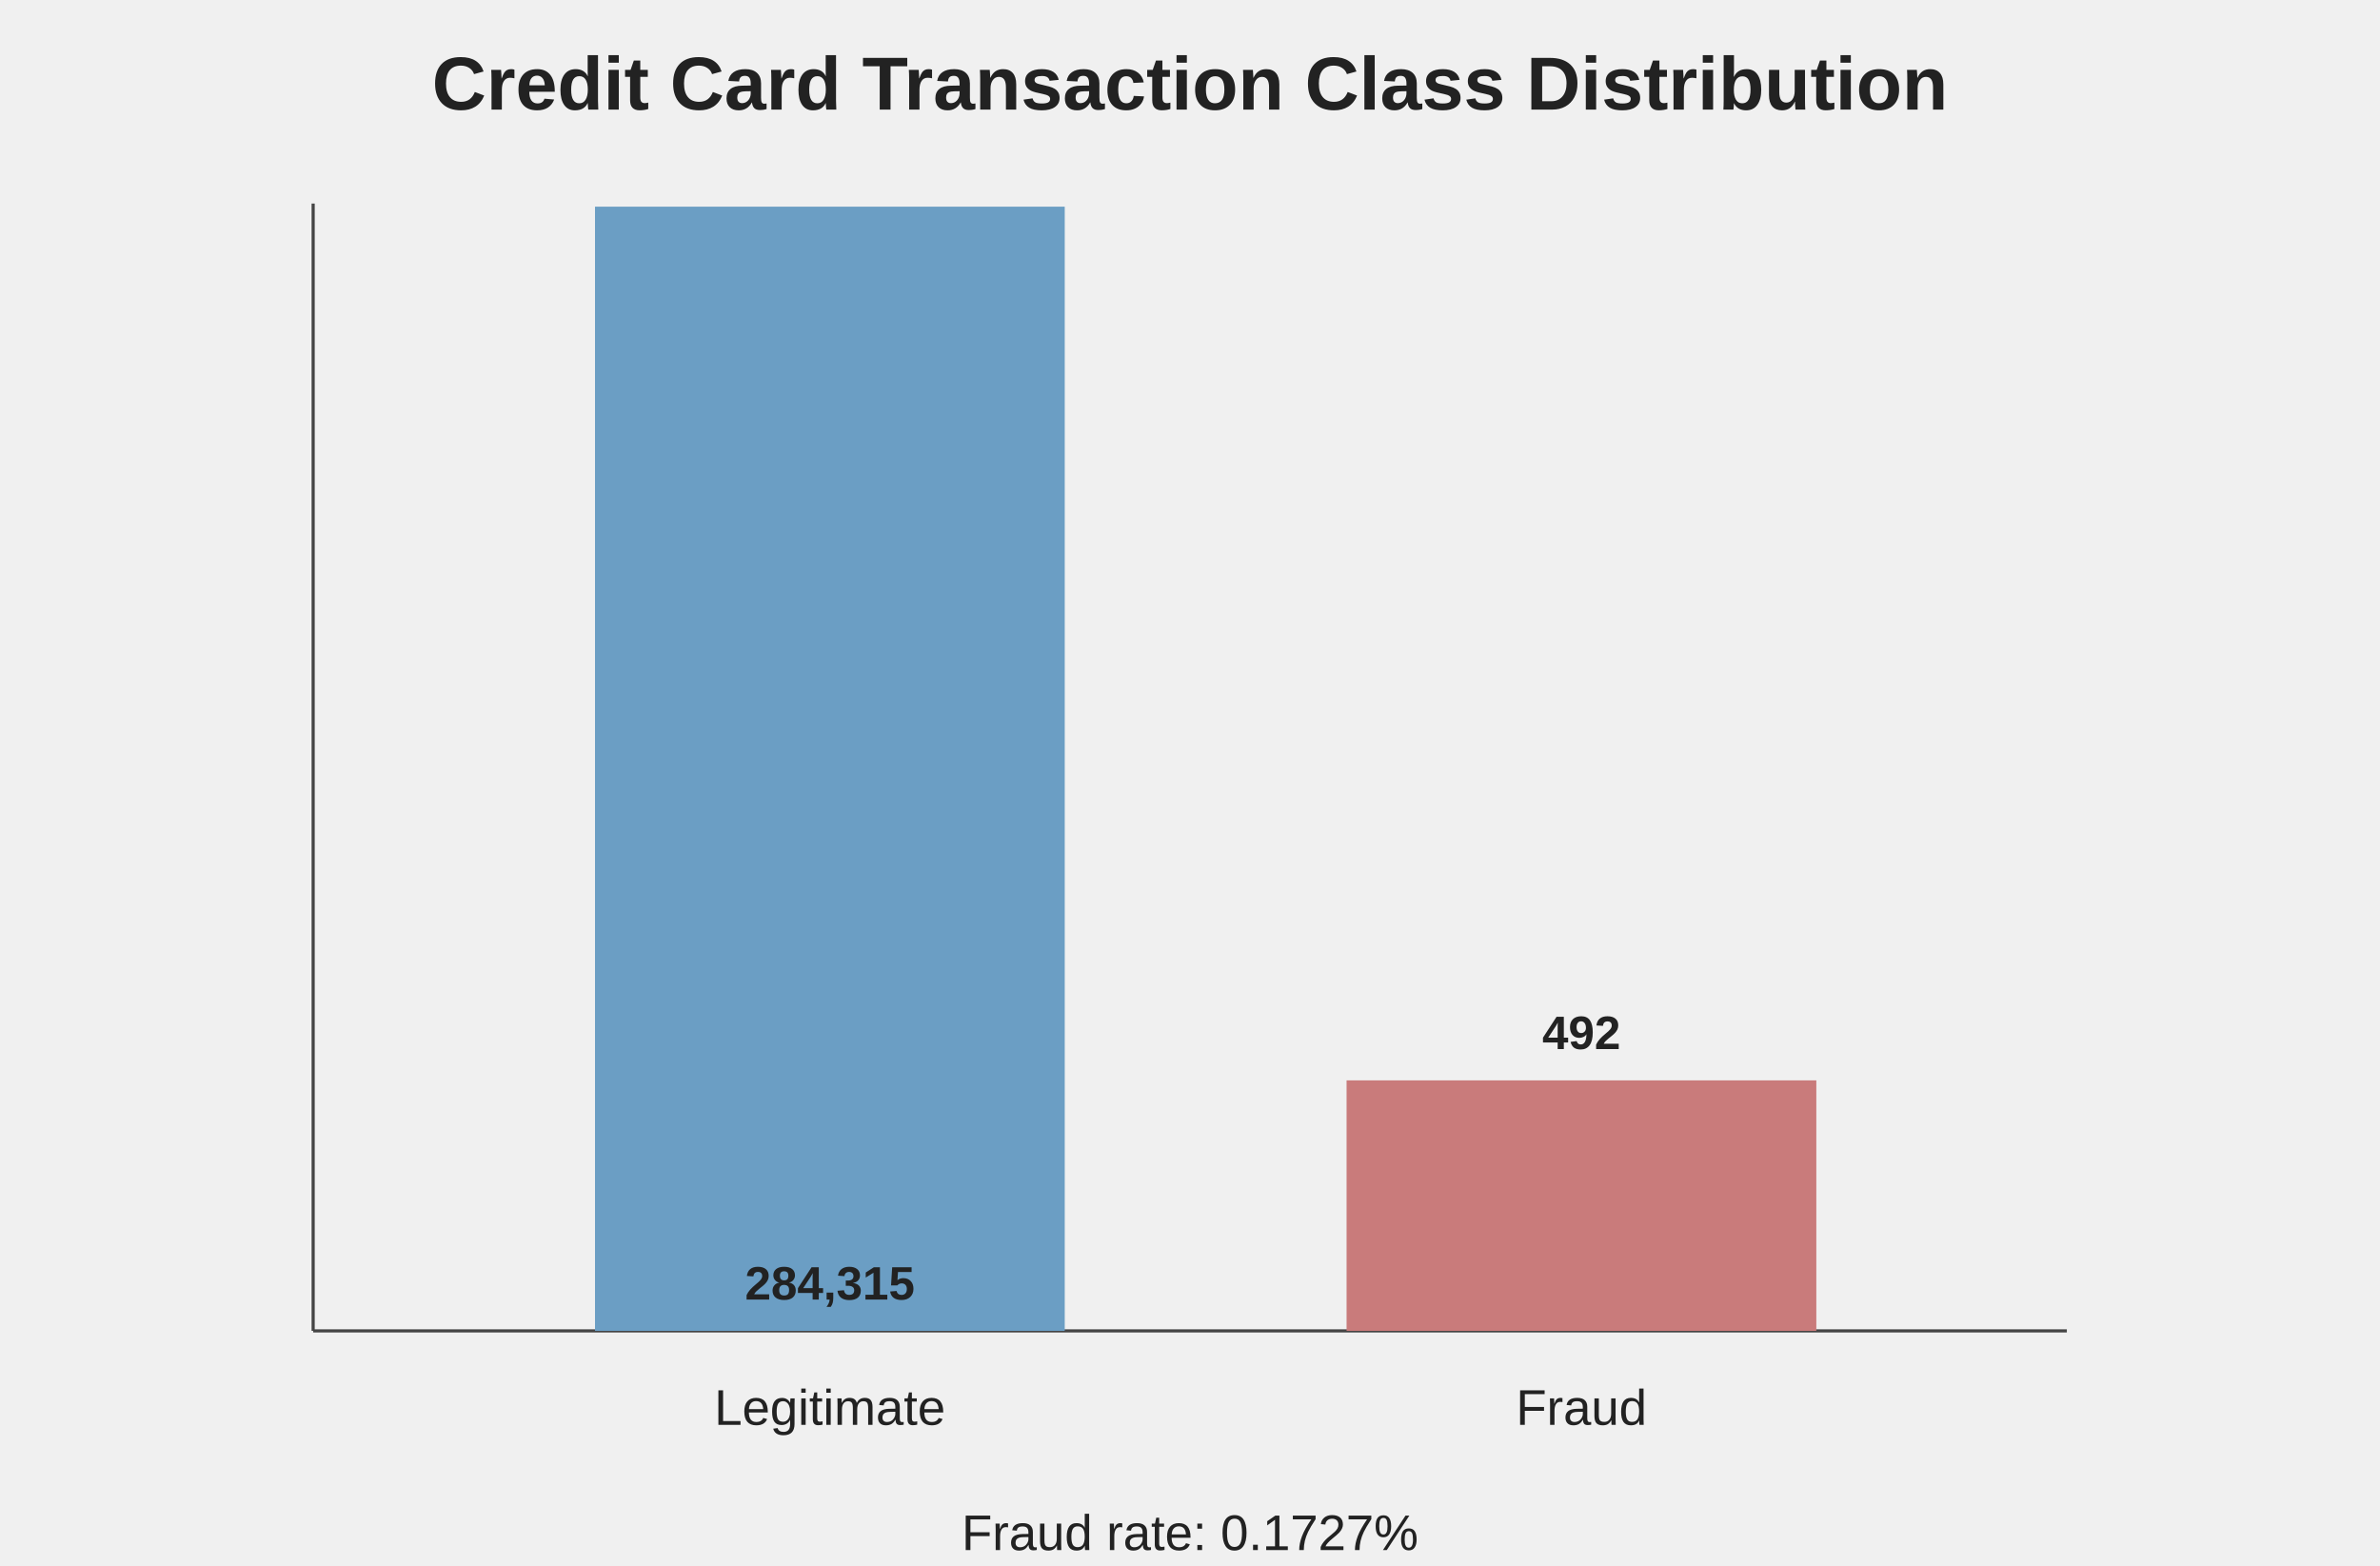
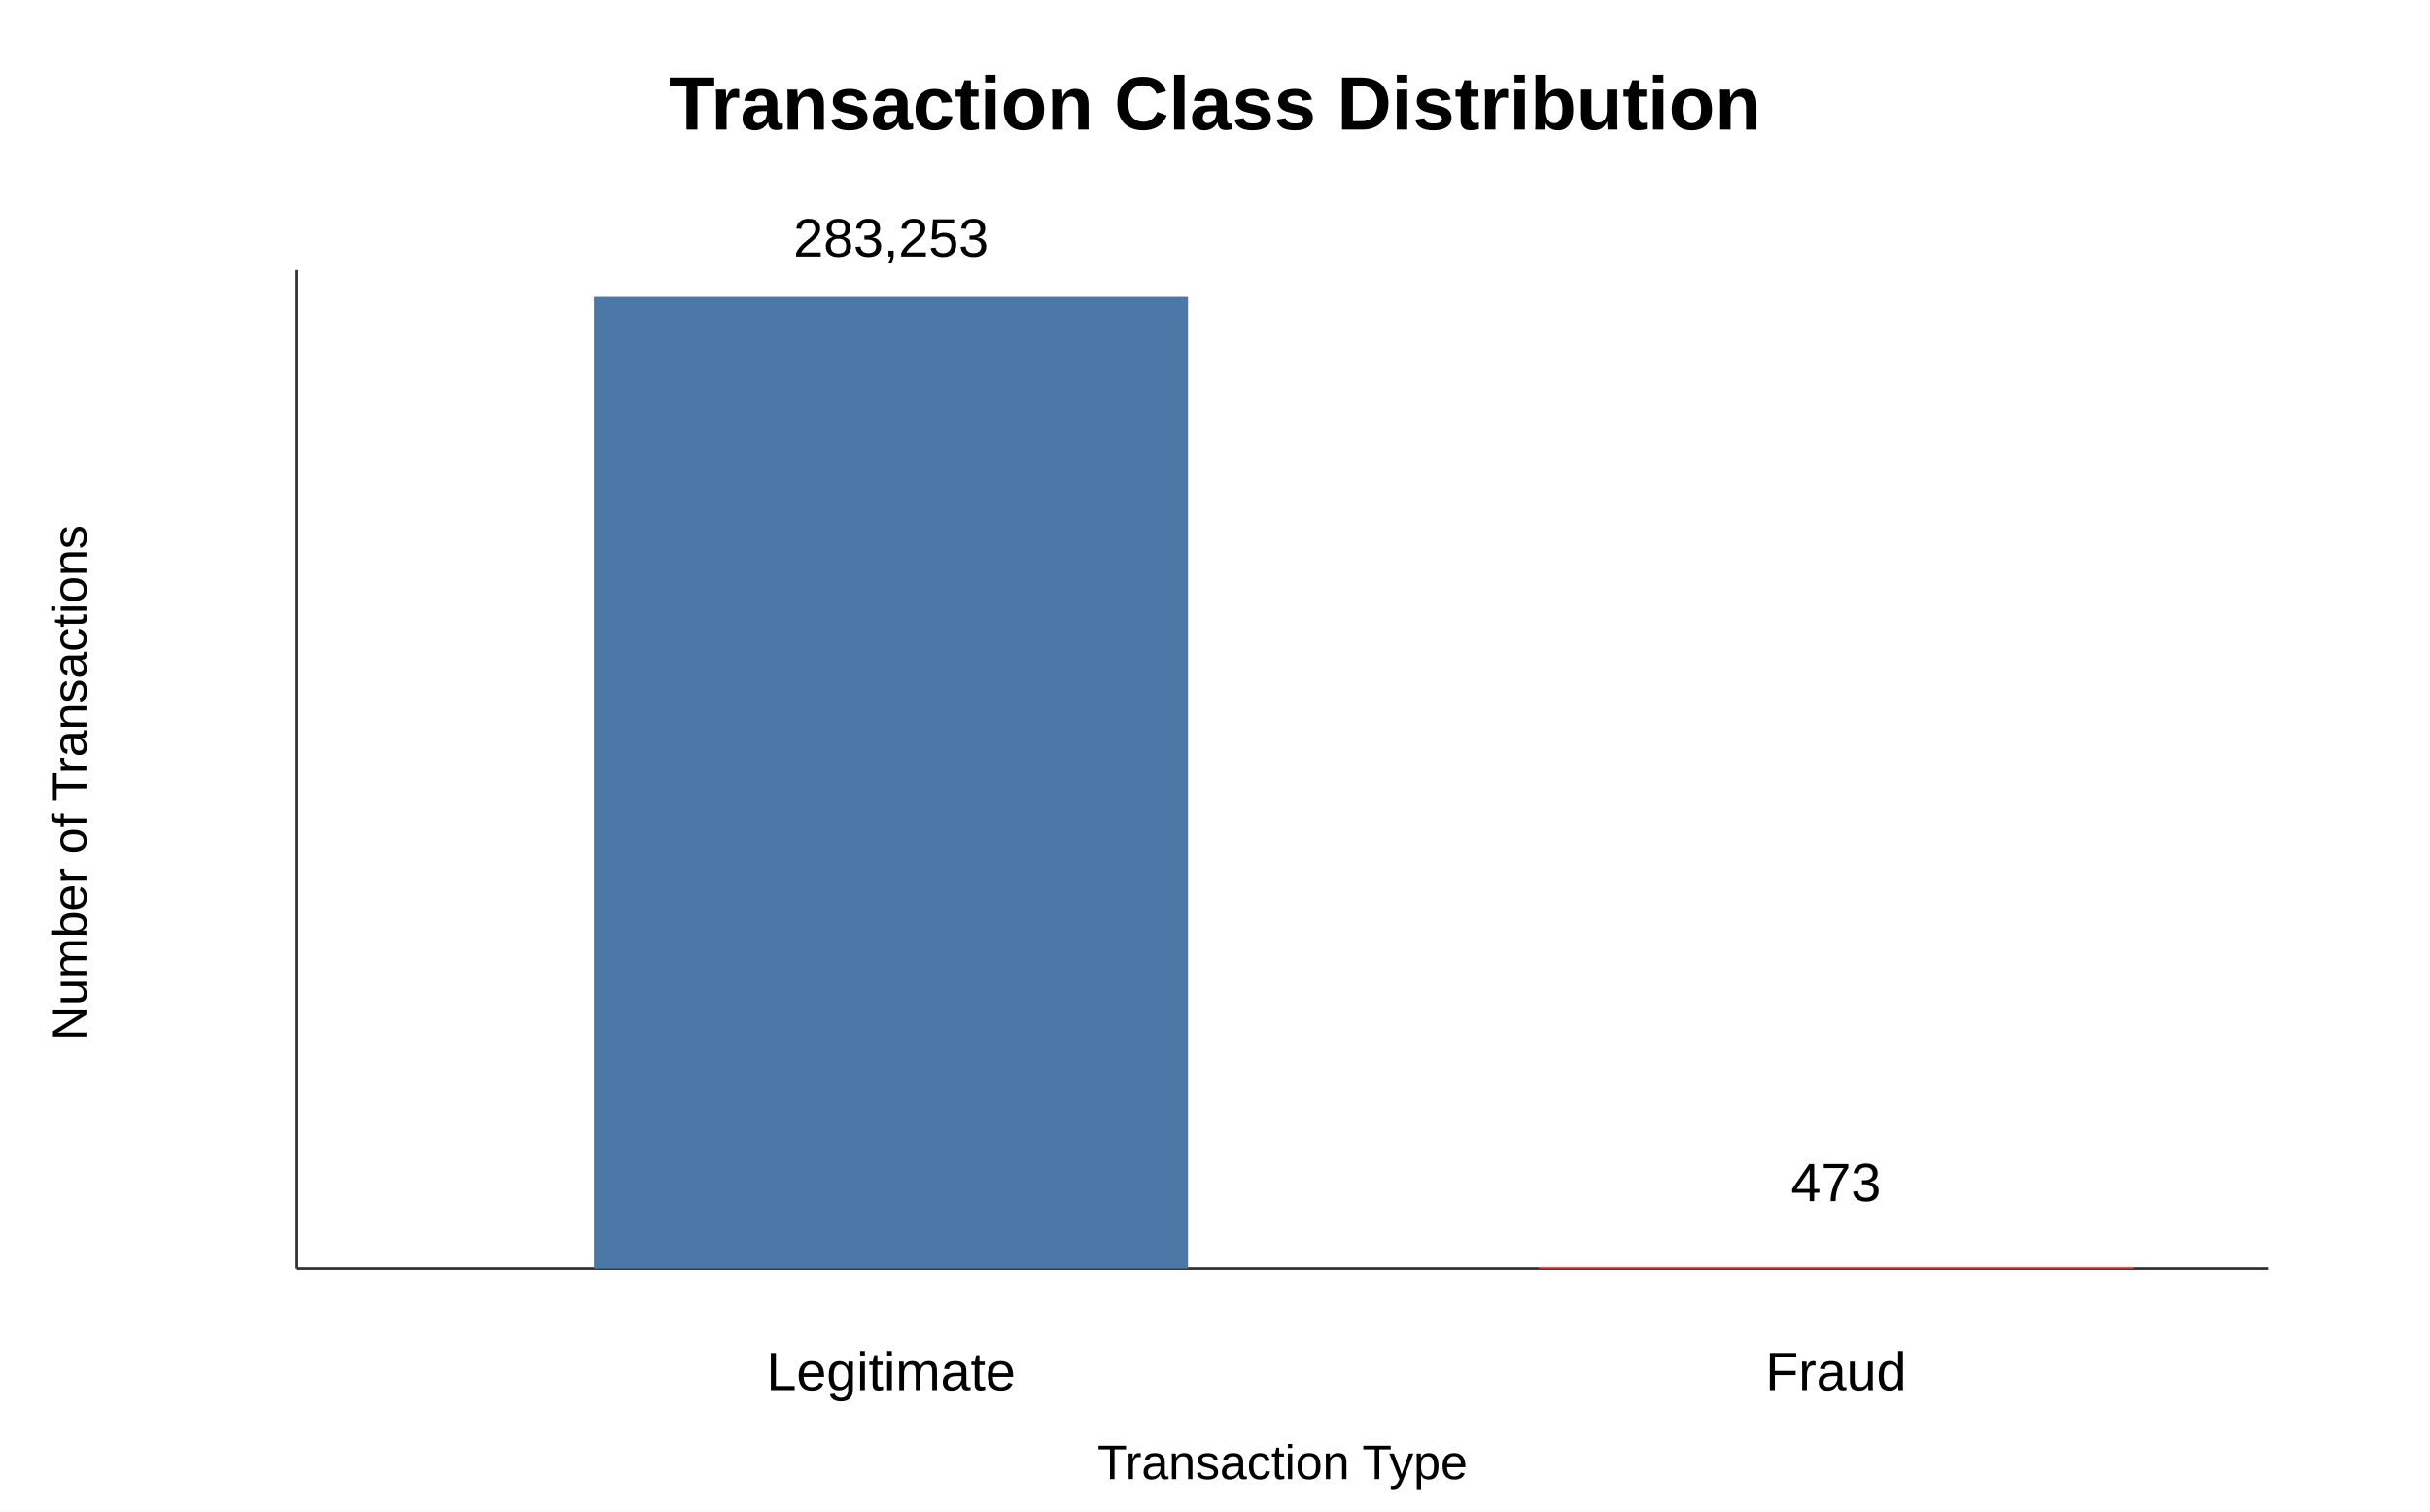
- <svg xmlns="http://www.w3.org/2000/svg" width="760" height="500" viewBox="0 0 760 500">
-   <style>text{font-family:Arial,sans-serif;fill:#222}.t{font-size:24px;font-weight:bold}.l{font-size:16px}.v{font-size:15px;font-weight:bold}.n{font-size:13px;fill:#555}</style>
-   <text x="380" y="35" text-anchor="middle" class="t">Credit Card Transaction Class Distribution</text>
-   <g transform="translate(100,65)">
-     <line x1="0" y1="360" x2="560" y2="360" stroke="#444" />
-     <line x1="0" y1="0" x2="0" y2="360" stroke="#444" />
-     <rect x="90" y="1" width="150" height="359" fill="#6b9ec4" />
-     <rect x="330" y="280" width="150" height="80" fill="#c97b7b" />
-     <text x="165" y="350" text-anchor="middle" class="v">284,315</text>
-     <text x="405" y="270" text-anchor="middle" class="v">492</text>
-     <text x="165" y="390" text-anchor="middle" class="l">Legitimate</text>
-     <text x="405" y="390" text-anchor="middle" class="l">Fraud</text>
-     <text x="280" y="430" text-anchor="middle" class="l">Fraud rate: 0.1727%</text>
-     <text x="280" y="452" text-anchor="middle" class="n">Fraud bar enlarged for visibility; labels show actual counts.</text>
-   </g>
+ <svg xmlns="http://www.w3.org/2000/svg" width="900" height="560" viewBox="0 0 900 560">
+   <rect width="900" height="560" fill="white" />
+   <text x="450" y="48" text-anchor="middle" font-family="Arial" font-size="28" font-weight="bold">Transaction Class Distribution</text>
+   <line x1="110" y1="470" x2="840" y2="470" stroke="#333" />
+   <line x1="110" y1="100" x2="110" y2="470" stroke="#333" />
+   <rect x="220" y="110" width="220" height="360" fill="#4c78a8" />
+   <rect x="570" y="469.4" width="220" height="0.6" fill="#e45756" />
+   <text x="330" y="95" text-anchor="middle" font-family="Arial" font-size="20">283,253</text>
+   <text x="680" y="445" text-anchor="middle" font-family="Arial" font-size="20">473</text>
+   <text x="330" y="515" text-anchor="middle" font-family="Arial" font-size="20">Legitimate</text>
+   <text x="680" y="515" text-anchor="middle" font-family="Arial" font-size="20">Fraud</text>
+   <text x="475" y="548" text-anchor="middle" font-family="Arial" font-size="18">Transaction Type</text>
+   <text x="32" y="290" text-anchor="middle" transform="rotate(-90 32 290)" font-family="Arial" font-size="18">Number of Transactions</text>
</svg>
